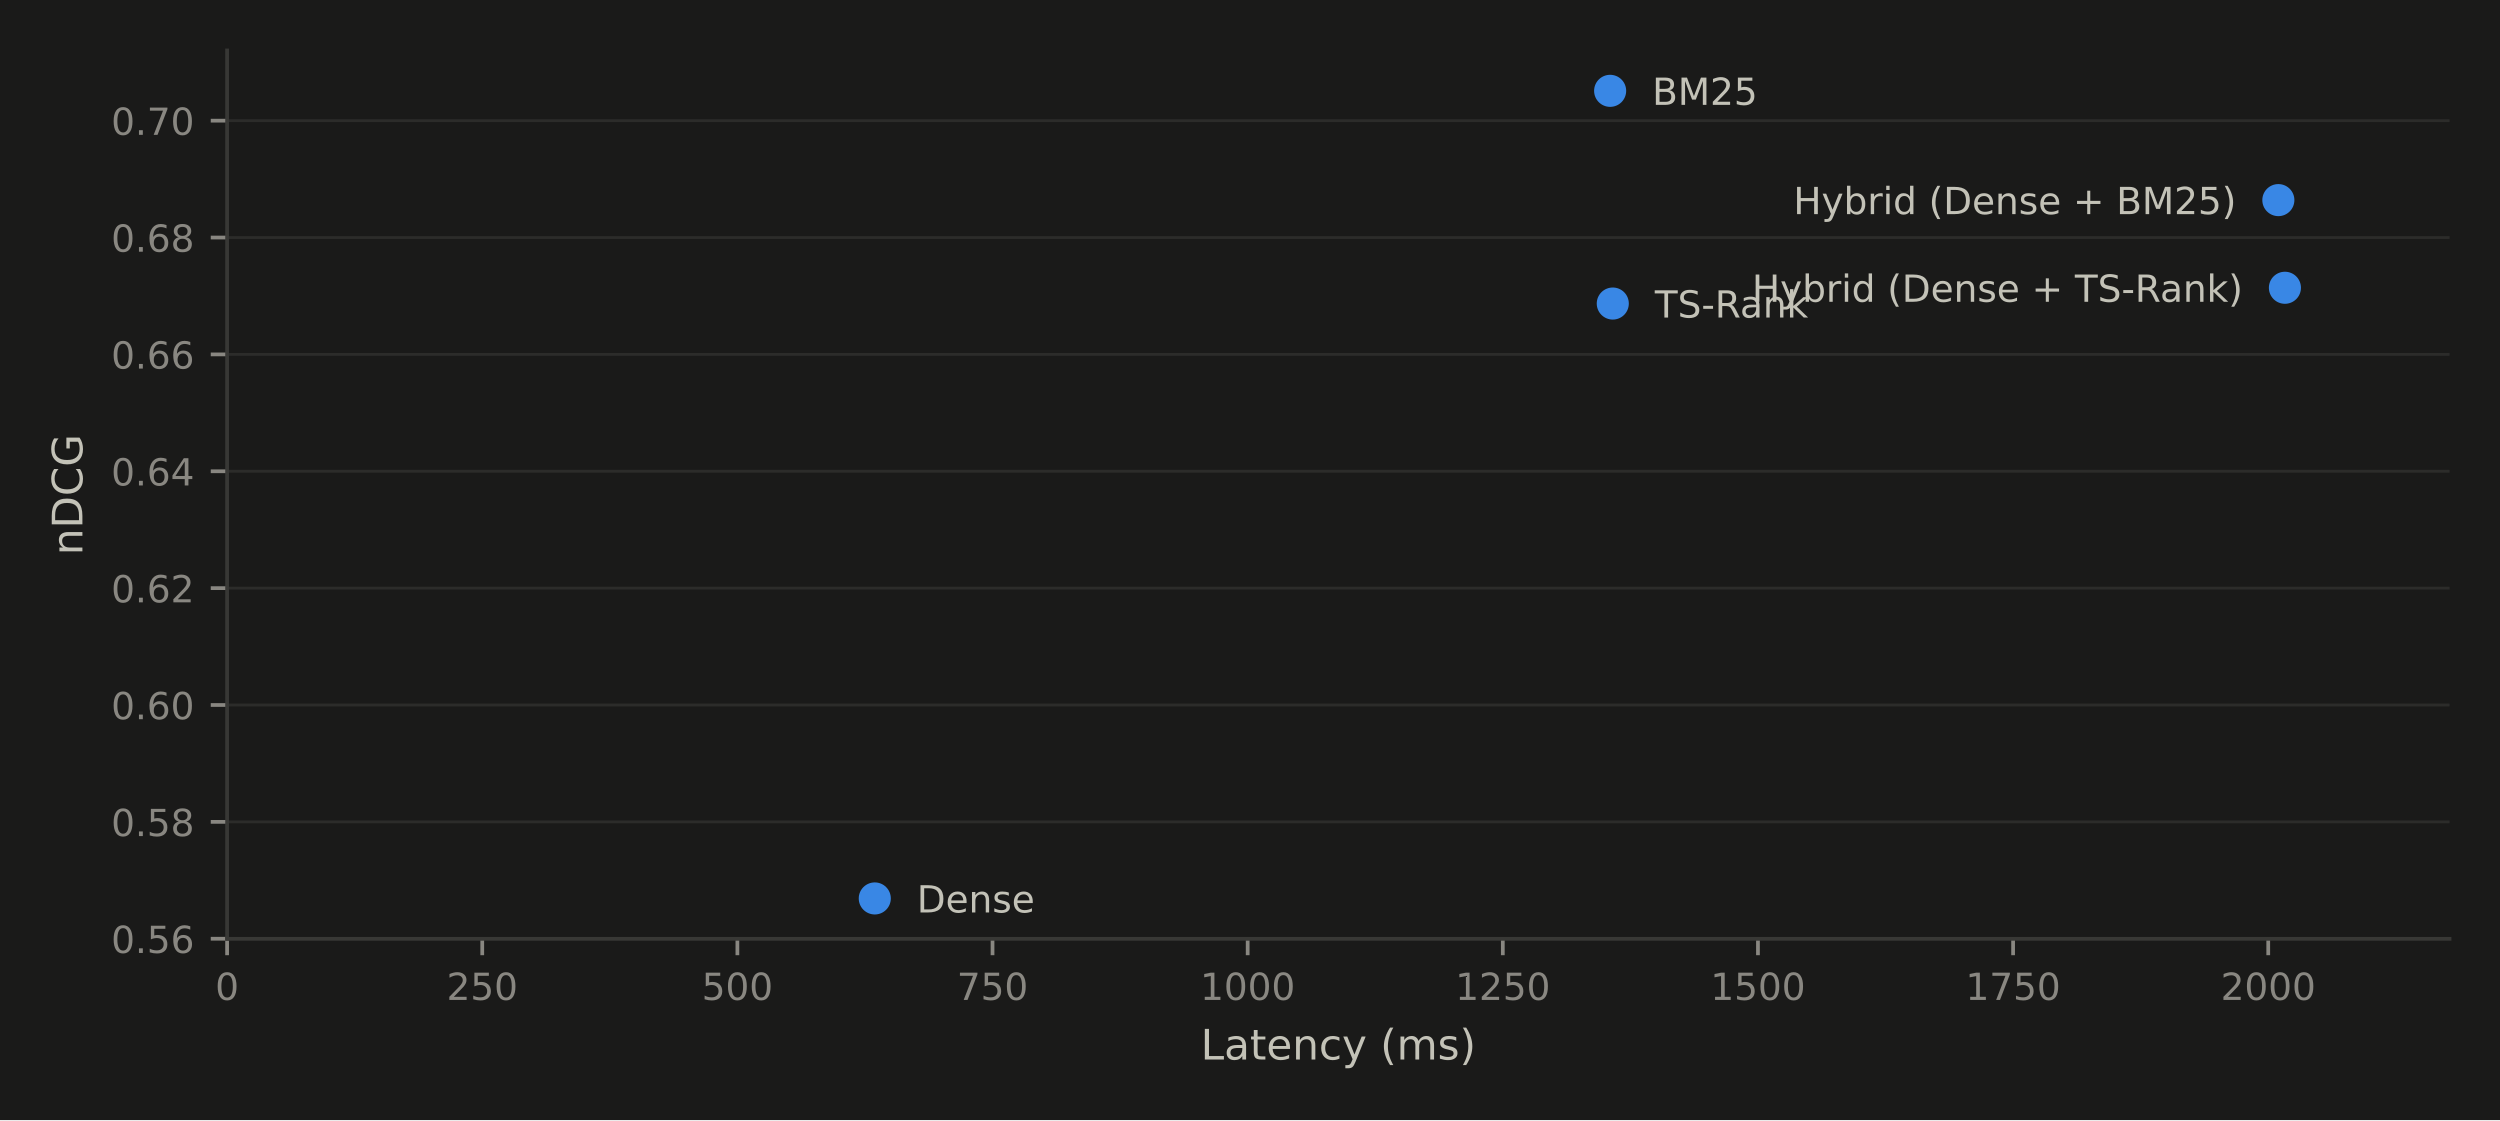
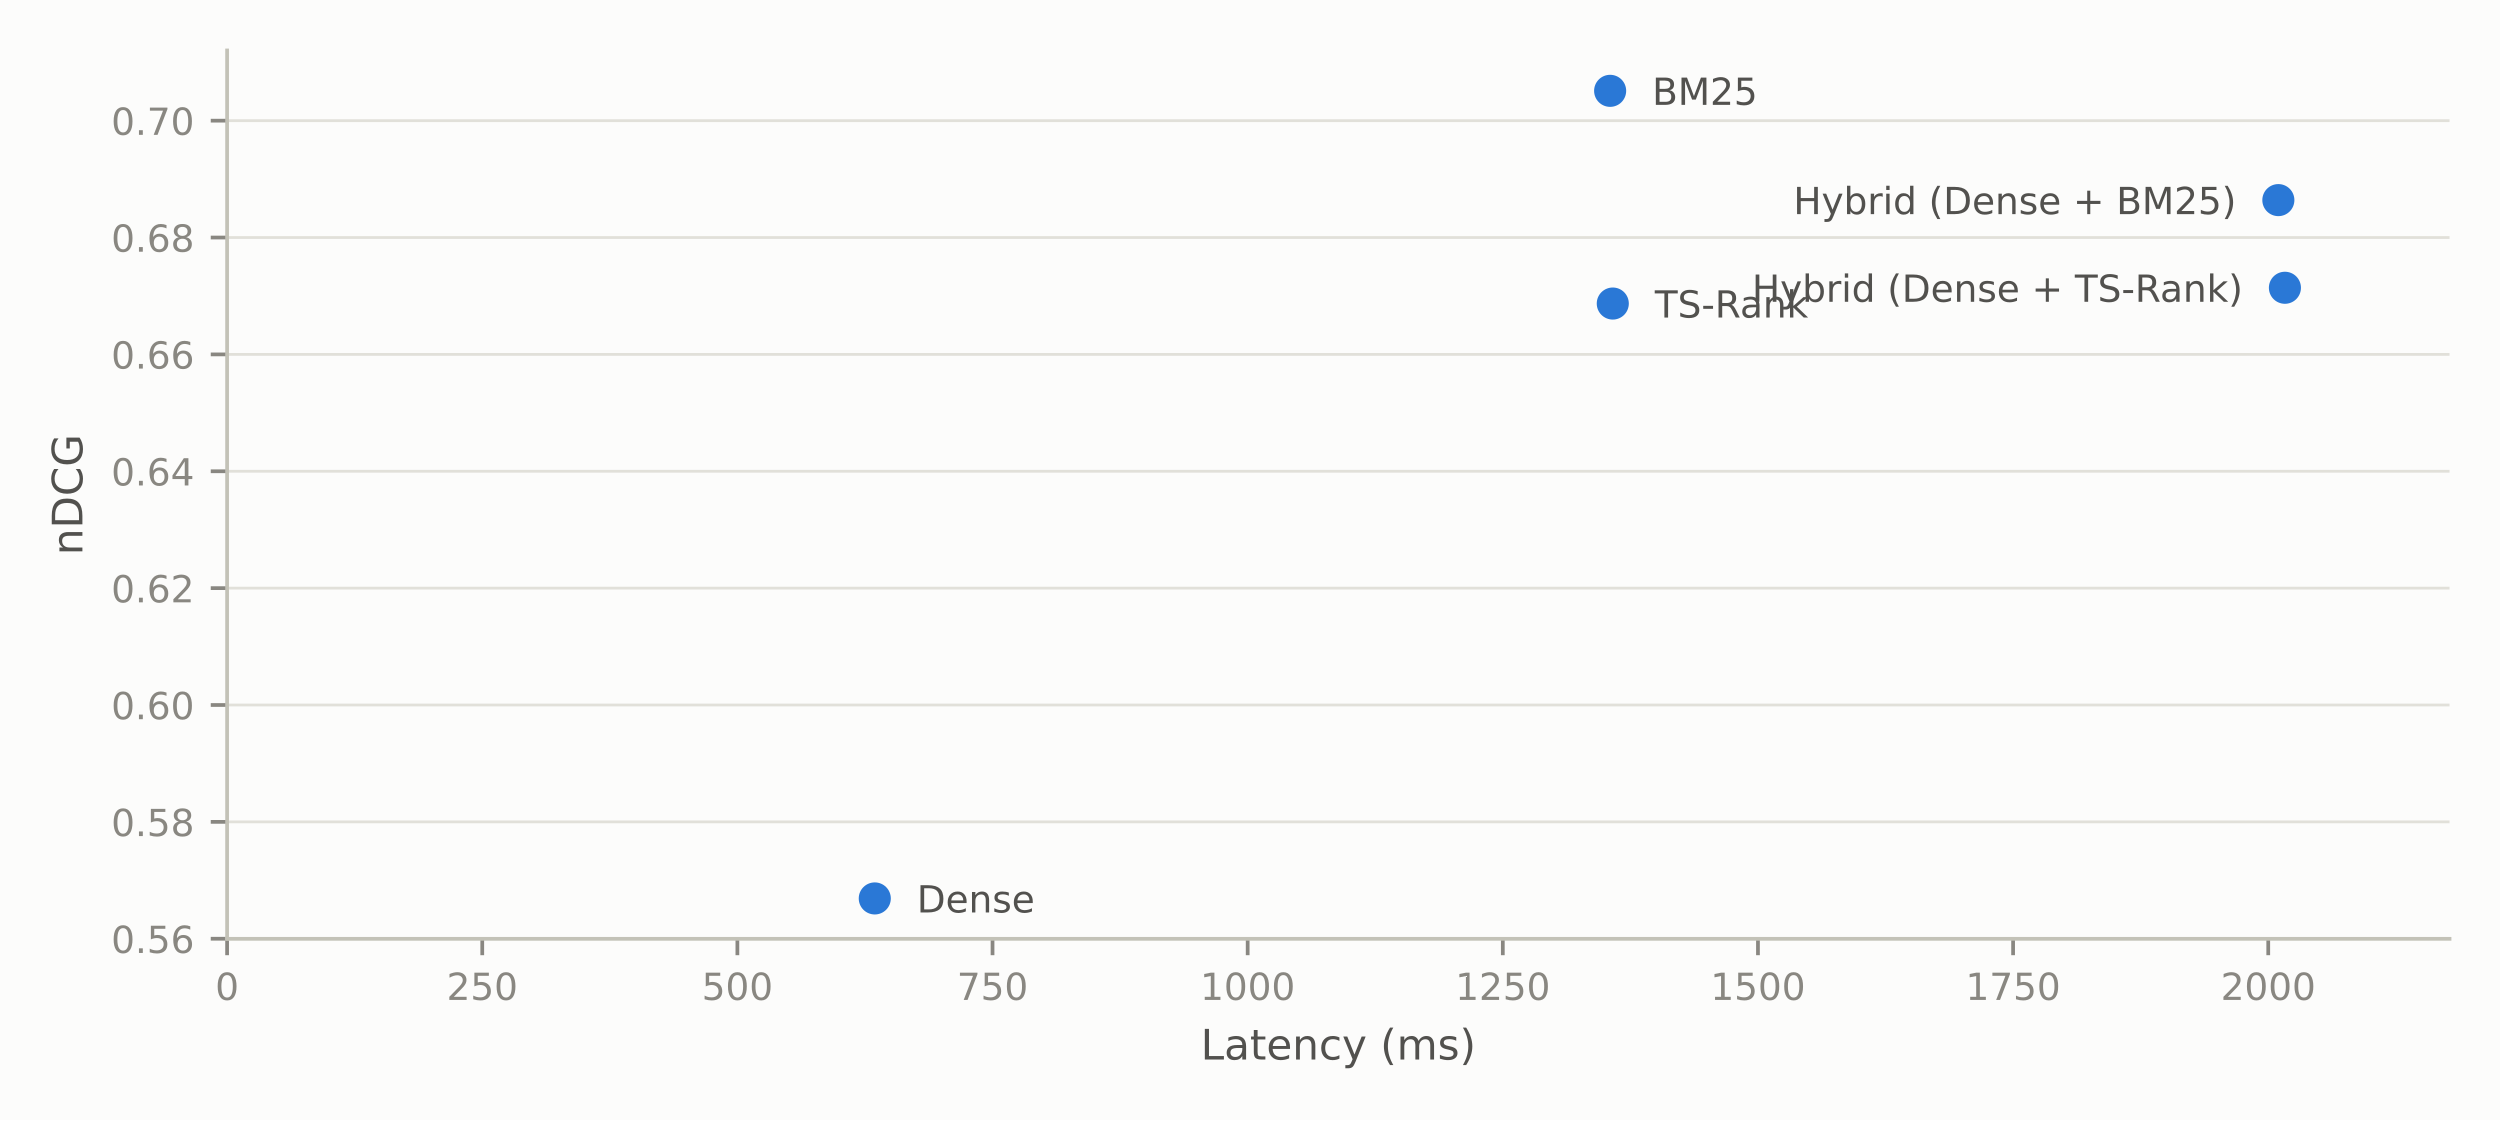
<svg xmlns="http://www.w3.org/2000/svg" xmlns:xlink="http://www.w3.org/1999/xlink" width="535.133pt" height="239.758pt" viewBox="0 0 535.133 239.758" version="1.1">
  <defs>
    <style type="text/css">*{stroke-linejoin: round; stroke-linecap: butt}</style>
  </defs>
  <g id="figure_1">
    <g id="patch_1">
-       <path d="M 0 239.758  L 535.133 239.758  L 535.133 -0  L 0 -0  z " style="fill: #1a1a19" />
+       <path d="M 0 239.758  L 535.133 239.758  L 535.133 -0  L 0 -0  z " style="fill: #fcfcfb" />
    </g>
    <g id="axes_1">
      <g id="patch_2">
-         <path d="M 48.612 200.958  L 524.332 200.958  L 524.332 10.8  L 48.612 10.8  z " style="fill: #1a1a19" />
+         <path d="M 48.612 200.958  L 524.332 200.958  L 524.332 10.8  L 48.612 10.8  z " style="fill: #fcfcfb" />
      </g>
      <g id="matplotlib.axis_1">
        <g id="xtick_1">
          <g id="line2d_1">
            <defs>
-               <path id="m3d03447b15" d="M 0 0  L 0 3.5  " style="stroke: #898781; stroke-width: 0.8" />
+               <path id="me0f2fb40fb" d="M 0 0  L 0 3.5  " style="stroke: #898781; stroke-width: 0.8" />
            </defs>
            <g>
-               <use xlink:href="#m3d03447b15" x="48.612" y="200.958" style="fill: #898781; stroke: #898781; stroke-width: 0.8" />
+               <use xlink:href="#me0f2fb40fb" x="48.612" y="200.958" style="fill: #898781; stroke: #898781; stroke-width: 0.8" />
            </g>
          </g>
          <g id="text_1">
            <g style="fill: #898781" transform="translate(46.0675 214.036) scale(0.08 -0.08)">
              <defs>
                <path id="DejaVuSans-13" d="M 2034 4250  Q 1547 4250 1301 3770  Q 1056 3291 1056 2328  Q 1056 1369 1301 889  Q 1547 409 2034 409  Q 2525 409 2770 889  Q 3016 1369 3016 2328  Q 3016 3291 2770 3770  Q 2525 4250 2034 4250  z M 2034 4750  Q 2819 4750 3233 4129  Q 3647 3509 3647 2328  Q 3647 1150 3233 529  Q 2819 -91 2034 -91  Q 1250 -91 836 529  Q 422 1150 422 2328  Q 422 3509 836 4129  Q 1250 4750 2034 4750  z " transform="scale(0.015625)" />
              </defs>
              <use xlink:href="#DejaVuSans-13" />
            </g>
          </g>
        </g>
        <g id="xtick_2">
          <g id="line2d_2">
            <g>
-               <use xlink:href="#m3d03447b15" x="103.226" y="200.958" style="fill: #898781; stroke: #898781; stroke-width: 0.8" />
+               <use xlink:href="#me0f2fb40fb" x="103.226" y="200.958" style="fill: #898781; stroke: #898781; stroke-width: 0.8" />
            </g>
          </g>
          <g id="text_2">
            <g style="fill: #898781" transform="translate(95.59149 214.036) scale(0.08 -0.08)">
              <defs>
                <path id="DejaVuSans-15" d="M 1228 531  L 3431 531  L 3431 0  L 469 0  L 469 531  Q 828 903 1448 1529  Q 2069 2156 2228 2338  Q 2531 2678 2651 2914  Q 2772 3150 2772 3378  Q 2772 3750 2511 3984  Q 2250 4219 1831 4219  Q 1534 4219 1204 4116  Q 875 4013 500 3803  L 500 4441  Q 881 4594 1212 4672  Q 1544 4750 1819 4750  Q 2544 4750 2975 4387  Q 3406 4025 3406 3419  Q 3406 3131 3298 2873  Q 3191 2616 2906 2266  Q 2828 2175 2409 1742  Q 1991 1309 1228 531  z " transform="scale(0.015625)" />
                <path id="DejaVuSans-18" d="M 691 4666  L 3169 4666  L 3169 4134  L 1269 4134  L 1269 2991  Q 1406 3038 1543 3061  Q 1681 3084 1819 3084  Q 2600 3084 3056 2656  Q 3513 2228 3513 1497  Q 3513 744 3044 326  Q 2575 -91 1722 -91  Q 1428 -91 1123 -41  Q 819 9 494 109  L 494 744  Q 775 591 1075 516  Q 1375 441 1709 441  Q 2250 441 2565 725  Q 2881 1009 2881 1497  Q 2881 1984 2565 2268  Q 2250 2553 1709 2553  Q 1456 2553 1204 2497  Q 953 2441 691 2322  L 691 4666  z " transform="scale(0.015625)" />
              </defs>
              <use xlink:href="#DejaVuSans-15" />
              <use xlink:href="#DejaVuSans-18" transform="translate(63.625 0)" />
              <use xlink:href="#DejaVuSans-13" transform="translate(127.25 0)" />
            </g>
          </g>
        </g>
        <g id="xtick_3">
          <g id="line2d_3">
            <g>
-               <use xlink:href="#m3d03447b15" x="157.84" y="200.958" style="fill: #898781; stroke: #898781; stroke-width: 0.8" />
+               <use xlink:href="#me0f2fb40fb" x="157.84" y="200.958" style="fill: #898781; stroke: #898781; stroke-width: 0.8" />
            </g>
          </g>
          <g id="text_3">
            <g style="fill: #898781" transform="translate(150.2055 214.036) scale(0.08 -0.08)">
              <use xlink:href="#DejaVuSans-18" />
              <use xlink:href="#DejaVuSans-13" transform="translate(63.625 0)" />
              <use xlink:href="#DejaVuSans-13" transform="translate(127.25 0)" />
            </g>
          </g>
        </g>
        <g id="xtick_4">
          <g id="line2d_4">
            <g>
-               <use xlink:href="#m3d03447b15" x="212.454" y="200.958" style="fill: #898781; stroke: #898781; stroke-width: 0.8" />
+               <use xlink:href="#me0f2fb40fb" x="212.454" y="200.958" style="fill: #898781; stroke: #898781; stroke-width: 0.8" />
            </g>
          </g>
          <g id="text_4">
            <g style="fill: #898781" transform="translate(204.8195 214.036) scale(0.08 -0.08)">
              <defs>
                <path id="DejaVuSans-1a" d="M 525 4666  L 3525 4666  L 3525 4397  L 1831 0  L 1172 0  L 2766 4134  L 525 4134  L 525 4666  z " transform="scale(0.015625)" />
              </defs>
              <use xlink:href="#DejaVuSans-1a" />
              <use xlink:href="#DejaVuSans-18" transform="translate(63.625 0)" />
              <use xlink:href="#DejaVuSans-13" transform="translate(127.25 0)" />
            </g>
          </g>
        </g>
        <g id="xtick_5">
          <g id="line2d_5">
            <g>
-               <use xlink:href="#m3d03447b15" x="267.068" y="200.958" style="fill: #898781; stroke: #898781; stroke-width: 0.8" />
+               <use xlink:href="#me0f2fb40fb" x="267.068" y="200.958" style="fill: #898781; stroke: #898781; stroke-width: 0.8" />
            </g>
          </g>
          <g id="text_5">
            <g style="fill: #898781" transform="translate(256.8885 214.036) scale(0.08 -0.08)">
              <defs>
                <path id="DejaVuSans-14" d="M 794 531  L 1825 531  L 1825 4091  L 703 3866  L 703 4441  L 1819 4666  L 2450 4666  L 2450 531  L 3481 531  L 3481 0  L 794 0  L 794 531  z " transform="scale(0.015625)" />
              </defs>
              <use xlink:href="#DejaVuSans-14" />
              <use xlink:href="#DejaVuSans-13" transform="translate(63.625 0)" />
              <use xlink:href="#DejaVuSans-13" transform="translate(127.25 0)" />
              <use xlink:href="#DejaVuSans-13" transform="translate(190.875 0)" />
            </g>
          </g>
        </g>
        <g id="xtick_6">
          <g id="line2d_6">
            <g>
-               <use xlink:href="#m3d03447b15" x="321.682" y="200.958" style="fill: #898781; stroke: #898781; stroke-width: 0.8" />
+               <use xlink:href="#me0f2fb40fb" x="321.682" y="200.958" style="fill: #898781; stroke: #898781; stroke-width: 0.8" />
            </g>
          </g>
          <g id="text_6">
            <g style="fill: #898781" transform="translate(311.5024 214.036) scale(0.08 -0.08)">
              <use xlink:href="#DejaVuSans-14" />
              <use xlink:href="#DejaVuSans-15" transform="translate(63.625 0)" />
              <use xlink:href="#DejaVuSans-18" transform="translate(127.25 0)" />
              <use xlink:href="#DejaVuSans-13" transform="translate(190.875 0)" />
            </g>
          </g>
        </g>
        <g id="xtick_7">
          <g id="line2d_7">
            <g>
-               <use xlink:href="#m3d03447b15" x="376.296" y="200.958" style="fill: #898781; stroke: #898781; stroke-width: 0.8" />
+               <use xlink:href="#me0f2fb40fb" x="376.296" y="200.958" style="fill: #898781; stroke: #898781; stroke-width: 0.8" />
            </g>
          </g>
          <g id="text_7">
            <g style="fill: #898781" transform="translate(366.1164 214.036) scale(0.08 -0.08)">
              <use xlink:href="#DejaVuSans-14" />
              <use xlink:href="#DejaVuSans-18" transform="translate(63.625 0)" />
              <use xlink:href="#DejaVuSans-13" transform="translate(127.25 0)" />
              <use xlink:href="#DejaVuSans-13" transform="translate(190.875 0)" />
            </g>
          </g>
        </g>
        <g id="xtick_8">
          <g id="line2d_8">
            <g>
-               <use xlink:href="#m3d03447b15" x="430.91" y="200.958" style="fill: #898781; stroke: #898781; stroke-width: 0.8" />
+               <use xlink:href="#me0f2fb40fb" x="430.91" y="200.958" style="fill: #898781; stroke: #898781; stroke-width: 0.8" />
            </g>
          </g>
          <g id="text_8">
            <g style="fill: #898781" transform="translate(420.7304 214.036) scale(0.08 -0.08)">
              <use xlink:href="#DejaVuSans-14" />
              <use xlink:href="#DejaVuSans-1a" transform="translate(63.625 0)" />
              <use xlink:href="#DejaVuSans-18" transform="translate(127.25 0)" />
              <use xlink:href="#DejaVuSans-13" transform="translate(190.875 0)" />
            </g>
          </g>
        </g>
        <g id="xtick_9">
          <g id="line2d_9">
            <g>
-               <use xlink:href="#m3d03447b15" x="485.524" y="200.958" style="fill: #898781; stroke: #898781; stroke-width: 0.8" />
+               <use xlink:href="#me0f2fb40fb" x="485.524" y="200.958" style="fill: #898781; stroke: #898781; stroke-width: 0.8" />
            </g>
          </g>
          <g id="text_9">
            <g style="fill: #898781" transform="translate(475.3444 214.036) scale(0.08 -0.08)">
              <use xlink:href="#DejaVuSans-15" />
              <use xlink:href="#DejaVuSans-13" transform="translate(63.625 0)" />
              <use xlink:href="#DejaVuSans-13" transform="translate(127.25 0)" />
              <use xlink:href="#DejaVuSans-13" transform="translate(190.875 0)" />
            </g>
          </g>
        </g>
        <g id="text_10">
-           <g style="fill: #c3c2b7" transform="translate(257.0158 226.7958) scale(0.09 -0.09)">
+           <g style="fill: #52514e" transform="translate(257.0158 226.7958) scale(0.09 -0.09)">
            <defs>
              <path id="DejaVuSans-2f" d="M 628 4666  L 1259 4666  L 1259 531  L 3531 531  L 3531 0  L 628 0  L 628 4666  z " transform="scale(0.015625)" />
              <path id="DejaVuSans-44" d="M 2194 1759  Q 1497 1759 1228 1600  Q 959 1441 959 1056  Q 959 750 1161 570  Q 1363 391 1709 391  Q 2188 391 2477 730  Q 2766 1069 2766 1631  L 2766 1759  L 2194 1759  z M 3341 1997  L 3341 0  L 2766 0  L 2766 531  Q 2569 213 2275 61  Q 1981 -91 1556 -91  Q 1019 -91 701 211  Q 384 513 384 1019  Q 384 1609 779 1909  Q 1175 2209 1959 2209  L 2766 2209  L 2766 2266  Q 2766 2663 2505 2880  Q 2244 3097 1772 3097  Q 1472 3097 1187 3025  Q 903 2953 641 2809  L 641 3341  Q 956 3463 1253 3523  Q 1550 3584 1831 3584  Q 2591 3584 2966 3190  Q 3341 2797 3341 1997  z " transform="scale(0.015625)" />
              <path id="DejaVuSans-57" d="M 1172 4494  L 1172 3500  L 2356 3500  L 2356 3053  L 1172 3053  L 1172 1153  Q 1172 725 1289 603  Q 1406 481 1766 481  L 2356 481  L 2356 0  L 1766 0  Q 1100 0 847 248  Q 594 497 594 1153  L 594 3053  L 172 3053  L 172 3500  L 594 3500  L 594 4494  L 1172 4494  z " transform="scale(0.015625)" />
              <path id="DejaVuSans-48" d="M 3597 1894  L 3597 1613  L 953 1613  Q 991 1019 1311 708  Q 1631 397 2203 397  Q 2534 397 2845 478  Q 3156 559 3463 722  L 3463 178  Q 3153 47 2828 -22  Q 2503 -91 2169 -91  Q 1331 -91 842 396  Q 353 884 353 1716  Q 353 2575 817 3079  Q 1281 3584 2069 3584  Q 2775 3584 3186 3129  Q 3597 2675 3597 1894  z M 3022 2063  Q 3016 2534 2758 2815  Q 2500 3097 2075 3097  Q 1594 3097 1305 2825  Q 1016 2553 972 2059  L 3022 2063  z " transform="scale(0.015625)" />
              <path id="DejaVuSans-51" d="M 3513 2113  L 3513 0  L 2938 0  L 2938 2094  Q 2938 2591 2744 2837  Q 2550 3084 2163 3084  Q 1697 3084 1428 2787  Q 1159 2491 1159 1978  L 1159 0  L 581 0  L 581 3500  L 1159 3500  L 1159 2956  Q 1366 3272 1645 3428  Q 1925 3584 2291 3584  Q 2894 3584 3203 3211  Q 3513 2838 3513 2113  z " transform="scale(0.015625)" />
              <path id="DejaVuSans-46" d="M 3122 3366  L 3122 2828  Q 2878 2963 2633 3030  Q 2388 3097 2138 3097  Q 1578 3097 1268 2742  Q 959 2388 959 1747  Q 959 1106 1268 751  Q 1578 397 2138 397  Q 2388 397 2633 464  Q 2878 531 3122 666  L 3122 134  Q 2881 22 2623 -34  Q 2366 -91 2075 -91  Q 1284 -91 818 406  Q 353 903 353 1747  Q 353 2603 823 3093  Q 1294 3584 2113 3584  Q 2378 3584 2631 3529  Q 2884 3475 3122 3366  z " transform="scale(0.015625)" />
              <path id="DejaVuSans-5c" d="M 2059 -325  Q 1816 -950 1584 -1140  Q 1353 -1331 966 -1331  L 506 -1331  L 506 -850  L 844 -850  Q 1081 -850 1212 -737  Q 1344 -625 1503 -206  L 1606 56  L 191 3500  L 800 3500  L 1894 763  L 2988 3500  L 3597 3500  L 2059 -325  z " transform="scale(0.015625)" />
              <path id="DejaVuSans-3" transform="scale(0.015625)" />
              <path id="DejaVuSans-b" d="M 1984 4856  Q 1566 4138 1362 3434  Q 1159 2731 1159 2009  Q 1159 1288 1364 580  Q 1569 -128 1984 -844  L 1484 -844  Q 1016 -109 783 600  Q 550 1309 550 2009  Q 550 2706 781 3412  Q 1013 4119 1484 4856  L 1984 4856  z " transform="scale(0.015625)" />
              <path id="DejaVuSans-50" d="M 3328 2828  Q 3544 3216 3844 3400  Q 4144 3584 4550 3584  Q 5097 3584 5394 3201  Q 5691 2819 5691 2113  L 5691 0  L 5113 0  L 5113 2094  Q 5113 2597 4934 2840  Q 4756 3084 4391 3084  Q 3944 3084 3684 2787  Q 3425 2491 3425 1978  L 3425 0  L 2847 0  L 2847 2094  Q 2847 2600 2669 2842  Q 2491 3084 2119 3084  Q 1678 3084 1418 2786  Q 1159 2488 1159 1978  L 1159 0  L 581 0  L 581 3500  L 1159 3500  L 1159 2956  Q 1356 3278 1631 3431  Q 1906 3584 2284 3584  Q 2666 3584 2933 3390  Q 3200 3197 3328 2828  z " transform="scale(0.015625)" />
              <path id="DejaVuSans-56" d="M 2834 3397  L 2834 2853  Q 2591 2978 2328 3040  Q 2066 3103 1784 3103  Q 1356 3103 1142 2972  Q 928 2841 928 2578  Q 928 2378 1081 2264  Q 1234 2150 1697 2047  L 1894 2003  Q 2506 1872 2764 1633  Q 3022 1394 3022 966  Q 3022 478 2636 193  Q 2250 -91 1575 -91  Q 1294 -91 989 -36  Q 684 19 347 128  L 347 722  Q 666 556 975 473  Q 1284 391 1588 391  Q 1994 391 2212 530  Q 2431 669 2431 922  Q 2431 1156 2273 1281  Q 2116 1406 1581 1522  L 1381 1569  Q 847 1681 609 1914  Q 372 2147 372 2553  Q 372 3047 722 3315  Q 1072 3584 1716 3584  Q 2034 3584 2315 3537  Q 2597 3491 2834 3397  z " transform="scale(0.015625)" />
              <path id="DejaVuSans-c" d="M 513 4856  L 1013 4856  Q 1481 4119 1714 3412  Q 1947 2706 1947 2009  Q 1947 1309 1714 600  Q 1481 -109 1013 -844  L 513 -844  Q 928 -128 1133 580  Q 1338 1288 1338 2009  Q 1338 2731 1133 3434  Q 928 4138 513 4856  z " transform="scale(0.015625)" />
            </defs>
            <use xlink:href="#DejaVuSans-2f" />
            <use xlink:href="#DejaVuSans-44" transform="translate(55.71875 0)" />
            <use xlink:href="#DejaVuSans-57" transform="translate(117 0)" />
            <use xlink:href="#DejaVuSans-48" transform="translate(156.2031 0)" />
            <use xlink:href="#DejaVuSans-51" transform="translate(217.7344 0)" />
            <use xlink:href="#DejaVuSans-46" transform="translate(281.1094 0)" />
            <use xlink:href="#DejaVuSans-5c" transform="translate(336.0938 0)" />
            <use xlink:href="#DejaVuSans-3" transform="translate(395.2812 0)" />
            <use xlink:href="#DejaVuSans-b" transform="translate(427.0625 0)" />
            <use xlink:href="#DejaVuSans-50" transform="translate(466.0781 0)" />
            <use xlink:href="#DejaVuSans-56" transform="translate(563.4844 0)" />
            <use xlink:href="#DejaVuSans-c" transform="translate(615.5781 0)" />
          </g>
        </g>
      </g>
      <g id="matplotlib.axis_2">
        <g id="ytick_1">
          <g id="line2d_10">
-             <path d="M 48.612 200.945  L 524.332 200.945  " clip-path="url(#pa6bb89dbde)" style="fill: none; stroke: #2c2c2a; stroke-width: 0.6; stroke-linecap: round" />
+             <path d="M 48.612 200.945  L 524.332 200.945  " clip-path="url(#p557cc435e0)" style="fill: none; stroke: #e1e0d9; stroke-width: 0.6; stroke-linecap: round" />
          </g>
          <g id="line2d_11">
            <defs>
-               <path id="m47f33c494b" d="M 0 0  L -3.5 0  " style="stroke: #898781; stroke-width: 0.8" />
+               <path id="m92c24bb22f" d="M 0 0  L -3.5 0  " style="stroke: #898781; stroke-width: 0.8" />
            </defs>
            <g>
-               <use xlink:href="#m47f33c494b" x="48.612" y="200.945" style="fill: #898781; stroke: #898781; stroke-width: 0.8" />
+               <use xlink:href="#m92c24bb22f" x="48.612" y="200.945" style="fill: #898781; stroke: #898781; stroke-width: 0.8" />
            </g>
          </g>
          <g id="text_11">
            <g style="fill: #898781" transform="translate(23.8 203.9844) scale(0.08 -0.08)">
              <defs>
                <path id="DejaVuSans-11" d="M 684 794  L 1344 794  L 1344 0  L 684 0  L 684 794  z " transform="scale(0.015625)" />
                <path id="DejaVuSans-19" d="M 2113 2584  Q 1688 2584 1439 2293  Q 1191 2003 1191 1497  Q 1191 994 1439 701  Q 1688 409 2113 409  Q 2538 409 2786 701  Q 3034 994 3034 1497  Q 3034 2003 2786 2293  Q 2538 2584 2113 2584  z M 3366 4563  L 3366 3988  Q 3128 4100 2886 4159  Q 2644 4219 2406 4219  Q 1781 4219 1451 3797  Q 1122 3375 1075 2522  Q 1259 2794 1537 2939  Q 1816 3084 2150 3084  Q 2853 3084 3261 2657  Q 3669 2231 3669 1497  Q 3669 778 3244 343  Q 2819 -91 2113 -91  Q 1303 -91 875 529  Q 447 1150 447 2328  Q 447 3434 972 4092  Q 1497 4750 2381 4750  Q 2619 4750 2861 4703  Q 3103 4656 3366 4563  z " transform="scale(0.015625)" />
              </defs>
              <use xlink:href="#DejaVuSans-13" />
              <use xlink:href="#DejaVuSans-11" transform="translate(63.625 0)" />
              <use xlink:href="#DejaVuSans-18" transform="translate(95.40625 0)" />
              <use xlink:href="#DejaVuSans-19" transform="translate(159.0312 0)" />
            </g>
          </g>
        </g>
        <g id="ytick_2">
          <g id="line2d_12">
-             <path d="M 48.612 175.928  L 524.332 175.928  " clip-path="url(#pa6bb89dbde)" style="fill: none; stroke: #2c2c2a; stroke-width: 0.6; stroke-linecap: round" />
+             <path d="M 48.612 175.928  L 524.332 175.928  " clip-path="url(#p557cc435e0)" style="fill: none; stroke: #e1e0d9; stroke-width: 0.6; stroke-linecap: round" />
          </g>
          <g id="line2d_13">
            <g>
-               <use xlink:href="#m47f33c494b" x="48.612" y="175.928" style="fill: #898781; stroke: #898781; stroke-width: 0.8" />
+               <use xlink:href="#m92c24bb22f" x="48.612" y="175.928" style="fill: #898781; stroke: #898781; stroke-width: 0.8" />
            </g>
          </g>
          <g id="text_12">
            <g style="fill: #898781" transform="translate(23.8 178.967) scale(0.08 -0.08)">
              <defs>
                <path id="DejaVuSans-1b" d="M 2034 2216  Q 1584 2216 1326 1975  Q 1069 1734 1069 1313  Q 1069 891 1326 650  Q 1584 409 2034 409  Q 2484 409 2743 651  Q 3003 894 3003 1313  Q 3003 1734 2745 1975  Q 2488 2216 2034 2216  z M 1403 2484  Q 997 2584 770 2862  Q 544 3141 544 3541  Q 544 4100 942 4425  Q 1341 4750 2034 4750  Q 2731 4750 3128 4425  Q 3525 4100 3525 3541  Q 3525 3141 3298 2862  Q 3072 2584 2669 2484  Q 3125 2378 3379 2068  Q 3634 1759 3634 1313  Q 3634 634 3220 271  Q 2806 -91 2034 -91  Q 1263 -91 848 271  Q 434 634 434 1313  Q 434 1759 690 2068  Q 947 2378 1403 2484  z M 1172 3481  Q 1172 3119 1398 2916  Q 1625 2713 2034 2713  Q 2441 2713 2670 2916  Q 2900 3119 2900 3481  Q 2900 3844 2670 4047  Q 2441 4250 2034 4250  Q 1625 4250 1398 4047  Q 1172 3844 1172 3481  z " transform="scale(0.015625)" />
              </defs>
              <use xlink:href="#DejaVuSans-13" />
              <use xlink:href="#DejaVuSans-11" transform="translate(63.625 0)" />
              <use xlink:href="#DejaVuSans-18" transform="translate(95.40625 0)" />
              <use xlink:href="#DejaVuSans-1b" transform="translate(159.0312 0)" />
            </g>
          </g>
        </g>
        <g id="ytick_3">
          <g id="line2d_14">
-             <path d="M 48.612 150.91  L 524.332 150.91  " clip-path="url(#pa6bb89dbde)" style="fill: none; stroke: #2c2c2a; stroke-width: 0.6; stroke-linecap: round" />
+             <path d="M 48.612 150.91  L 524.332 150.91  " clip-path="url(#p557cc435e0)" style="fill: none; stroke: #e1e0d9; stroke-width: 0.6; stroke-linecap: round" />
          </g>
          <g id="line2d_15">
            <g>
-               <use xlink:href="#m47f33c494b" x="48.612" y="150.91" style="fill: #898781; stroke: #898781; stroke-width: 0.8" />
+               <use xlink:href="#m92c24bb22f" x="48.612" y="150.91" style="fill: #898781; stroke: #898781; stroke-width: 0.8" />
            </g>
          </g>
          <g id="text_13">
            <g style="fill: #898781" transform="translate(23.8 153.9495) scale(0.08 -0.08)">
              <use xlink:href="#DejaVuSans-13" />
              <use xlink:href="#DejaVuSans-11" transform="translate(63.625 0)" />
              <use xlink:href="#DejaVuSans-19" transform="translate(95.40625 0)" />
              <use xlink:href="#DejaVuSans-13" transform="translate(159.0312 0)" />
            </g>
          </g>
        </g>
        <g id="ytick_4">
          <g id="line2d_16">
-             <path d="M 48.612 125.893  L 524.332 125.893  " clip-path="url(#pa6bb89dbde)" style="fill: none; stroke: #2c2c2a; stroke-width: 0.6; stroke-linecap: round" />
+             <path d="M 48.612 125.893  L 524.332 125.893  " clip-path="url(#p557cc435e0)" style="fill: none; stroke: #e1e0d9; stroke-width: 0.6; stroke-linecap: round" />
          </g>
          <g id="line2d_17">
            <g>
-               <use xlink:href="#m47f33c494b" x="48.612" y="125.893" style="fill: #898781; stroke: #898781; stroke-width: 0.8" />
+               <use xlink:href="#m92c24bb22f" x="48.612" y="125.893" style="fill: #898781; stroke: #898781; stroke-width: 0.8" />
            </g>
          </g>
          <g id="text_14">
            <g style="fill: #898781" transform="translate(23.8 128.932) scale(0.08 -0.08)">
              <use xlink:href="#DejaVuSans-13" />
              <use xlink:href="#DejaVuSans-11" transform="translate(63.625 0)" />
              <use xlink:href="#DejaVuSans-19" transform="translate(95.40625 0)" />
              <use xlink:href="#DejaVuSans-15" transform="translate(159.0312 0)" />
            </g>
          </g>
        </g>
        <g id="ytick_5">
          <g id="line2d_18">
-             <path d="M 48.612 100.875  L 524.332 100.875  " clip-path="url(#pa6bb89dbde)" style="fill: none; stroke: #2c2c2a; stroke-width: 0.6; stroke-linecap: round" />
+             <path d="M 48.612 100.875  L 524.332 100.875  " clip-path="url(#p557cc435e0)" style="fill: none; stroke: #e1e0d9; stroke-width: 0.6; stroke-linecap: round" />
          </g>
          <g id="line2d_19">
            <g>
-               <use xlink:href="#m47f33c494b" x="48.612" y="100.875" style="fill: #898781; stroke: #898781; stroke-width: 0.8" />
+               <use xlink:href="#m92c24bb22f" x="48.612" y="100.875" style="fill: #898781; stroke: #898781; stroke-width: 0.8" />
            </g>
          </g>
          <g id="text_15">
            <g style="fill: #898781" transform="translate(23.8 103.9145) scale(0.08 -0.08)">
              <defs>
                <path id="DejaVuSans-17" d="M 2419 4116  L 825 1625  L 2419 1625  L 2419 4116  z M 2253 4666  L 3047 4666  L 3047 1625  L 3713 1625  L 3713 1100  L 3047 1100  L 3047 0  L 2419 0  L 2419 1100  L 313 1100  L 313 1709  L 2253 4666  z " transform="scale(0.015625)" />
              </defs>
              <use xlink:href="#DejaVuSans-13" />
              <use xlink:href="#DejaVuSans-11" transform="translate(63.625 0)" />
              <use xlink:href="#DejaVuSans-19" transform="translate(95.40625 0)" />
              <use xlink:href="#DejaVuSans-17" transform="translate(159.0312 0)" />
            </g>
          </g>
        </g>
        <g id="ytick_6">
          <g id="line2d_20">
-             <path d="M 48.612 75.858  L 524.332 75.858  " clip-path="url(#pa6bb89dbde)" style="fill: none; stroke: #2c2c2a; stroke-width: 0.6; stroke-linecap: round" />
+             <path d="M 48.612 75.858  L 524.332 75.858  " clip-path="url(#p557cc435e0)" style="fill: none; stroke: #e1e0d9; stroke-width: 0.6; stroke-linecap: round" />
          </g>
          <g id="line2d_21">
            <g>
-               <use xlink:href="#m47f33c494b" x="48.612" y="75.858" style="fill: #898781; stroke: #898781; stroke-width: 0.8" />
+               <use xlink:href="#m92c24bb22f" x="48.612" y="75.858" style="fill: #898781; stroke: #898781; stroke-width: 0.8" />
            </g>
          </g>
          <g id="text_16">
            <g style="fill: #898781" transform="translate(23.8 78.89703) scale(0.08 -0.08)">
              <use xlink:href="#DejaVuSans-13" />
              <use xlink:href="#DejaVuSans-11" transform="translate(63.625 0)" />
              <use xlink:href="#DejaVuSans-19" transform="translate(95.40625 0)" />
              <use xlink:href="#DejaVuSans-19" transform="translate(159.0312 0)" />
            </g>
          </g>
        </g>
        <g id="ytick_7">
          <g id="line2d_22">
-             <path d="M 48.612 50.84  L 524.332 50.84  " clip-path="url(#pa6bb89dbde)" style="fill: none; stroke: #2c2c2a; stroke-width: 0.6; stroke-linecap: round" />
+             <path d="M 48.612 50.84  L 524.332 50.84  " clip-path="url(#p557cc435e0)" style="fill: none; stroke: #e1e0d9; stroke-width: 0.6; stroke-linecap: round" />
          </g>
          <g id="line2d_23">
            <g>
-               <use xlink:href="#m47f33c494b" x="48.612" y="50.84" style="fill: #898781; stroke: #898781; stroke-width: 0.8" />
+               <use xlink:href="#m92c24bb22f" x="48.612" y="50.84" style="fill: #898781; stroke: #898781; stroke-width: 0.8" />
            </g>
          </g>
          <g id="text_17">
            <g style="fill: #898781" transform="translate(23.8 53.87955) scale(0.08 -0.08)">
              <use xlink:href="#DejaVuSans-13" />
              <use xlink:href="#DejaVuSans-11" transform="translate(63.625 0)" />
              <use xlink:href="#DejaVuSans-19" transform="translate(95.40625 0)" />
              <use xlink:href="#DejaVuSans-1b" transform="translate(159.0312 0)" />
            </g>
          </g>
        </g>
        <g id="ytick_8">
          <g id="line2d_24">
-             <path d="M 48.612 25.823  L 524.332 25.823  " clip-path="url(#pa6bb89dbde)" style="fill: none; stroke: #2c2c2a; stroke-width: 0.6; stroke-linecap: round" />
+             <path d="M 48.612 25.823  L 524.332 25.823  " clip-path="url(#p557cc435e0)" style="fill: none; stroke: #e1e0d9; stroke-width: 0.6; stroke-linecap: round" />
          </g>
          <g id="line2d_25">
            <g>
-               <use xlink:href="#m47f33c494b" x="48.612" y="25.823" style="fill: #898781; stroke: #898781; stroke-width: 0.8" />
+               <use xlink:href="#m92c24bb22f" x="48.612" y="25.823" style="fill: #898781; stroke: #898781; stroke-width: 0.8" />
            </g>
          </g>
          <g id="text_18">
            <g style="fill: #898781" transform="translate(23.8 28.86206) scale(0.08 -0.08)">
              <use xlink:href="#DejaVuSans-13" />
              <use xlink:href="#DejaVuSans-11" transform="translate(63.625 0)" />
              <use xlink:href="#DejaVuSans-1a" transform="translate(95.40625 0)" />
              <use xlink:href="#DejaVuSans-13" transform="translate(159.0312 0)" />
            </g>
          </g>
        </g>
        <g id="text_19">
-           <g style="fill: #c3c2b7" transform="translate(17.63789 118.8249) rotate(-90) scale(0.09 -0.09)">
+           <g style="fill: #52514e" transform="translate(17.63789 118.8249) rotate(-90) scale(0.09 -0.09)">
            <defs>
              <path id="DejaVuSans-27" d="M 1259 4147  L 1259 519  L 2022 519  Q 2988 519 3436 956  Q 3884 1394 3884 2338  Q 3884 3275 3436 3711  Q 2988 4147 2022 4147  L 1259 4147  z M 628 4666  L 1925 4666  Q 3281 4666 3915 4102  Q 4550 3538 4550 2338  Q 4550 1131 3912 565  Q 3275 0 1925 0  L 628 0  L 628 4666  z " transform="scale(0.015625)" />
              <path id="DejaVuSans-26" d="M 4122 4306  L 4122 3641  Q 3803 3938 3442 4084  Q 3081 4231 2675 4231  Q 1875 4231 1450 3742  Q 1025 3253 1025 2328  Q 1025 1406 1450 917  Q 1875 428 2675 428  Q 3081 428 3442 575  Q 3803 722 4122 1019  L 4122 359  Q 3791 134 3420 21  Q 3050 -91 2638 -91  Q 1578 -91 968 557  Q 359 1206 359 2328  Q 359 3453 968 4101  Q 1578 4750 2638 4750  Q 3056 4750 3426 4639  Q 3797 4528 4122 4306  z " transform="scale(0.015625)" />
              <path id="DejaVuSans-2a" d="M 3809 666  L 3809 1919  L 2778 1919  L 2778 2438  L 4434 2438  L 4434 434  Q 4069 175 3628 42  Q 3188 -91 2688 -91  Q 1594 -91 976 548  Q 359 1188 359 2328  Q 359 3472 976 4111  Q 1594 4750 2688 4750  Q 3144 4750 3555 4637  Q 3966 4525 4313 4306  L 4313 3634  Q 3963 3931 3569 4081  Q 3175 4231 2741 4231  Q 1884 4231 1454 3753  Q 1025 3275 1025 2328  Q 1025 1384 1454 906  Q 1884 428 2741 428  Q 3075 428 3337 486  Q 3600 544 3809 666  z " transform="scale(0.015625)" />
            </defs>
            <use xlink:href="#DejaVuSans-51" />
            <use xlink:href="#DejaVuSans-27" transform="translate(63.375 0)" />
            <use xlink:href="#DejaVuSans-26" transform="translate(140.375 0)" />
            <use xlink:href="#DejaVuSans-2a" transform="translate(210.2031 0)" />
          </g>
        </g>
      </g>
      <g id="patch_3">
-         <path d="M 48.612 200.958  L 48.612 10.8  " style="fill: none; stroke: #383835; stroke-width: 0.8; stroke-linejoin: miter; stroke-linecap: square" />
+         <path d="M 48.612 200.958  L 48.612 10.8  " style="fill: none; stroke: #c3c2b7; stroke-width: 0.8; stroke-linejoin: miter; stroke-linecap: square" />
      </g>
      <g id="patch_4">
-         <path d="M 48.612 200.958  L 524.332 200.958  " style="fill: none; stroke: #383835; stroke-width: 0.8; stroke-linejoin: miter; stroke-linecap: square" />
+         <path d="M 48.612 200.958  L 524.332 200.958  " style="fill: none; stroke: #c3c2b7; stroke-width: 0.8; stroke-linejoin: miter; stroke-linecap: square" />
      </g>
      <g id="PathCollection_1">
        <defs>
-           <path id="mf272d91d79" d="M 0 4.183  C 1.109 4.183 2.174 3.743 2.958 2.958  C 3.743 2.174 4.183 1.109 4.183 0  C 4.183 -1.109 3.743 -2.174 2.958 -2.958  C 2.174 -3.743 1.109 -4.183 0 -4.183  C -1.109 -4.183 -2.174 -3.743 -2.958 -2.958  C -3.743 -2.174 -4.183 -1.109 -4.183 0  C -4.183 1.109 -3.743 2.174 -2.958 2.958  C -2.174 3.743 -1.109 4.183 0 4.183  z " style="stroke: #1a1a19; stroke-width: 1.5" />
+           <path id="m071c6106b3" d="M 0 4.183  C 1.109 4.183 2.174 3.743 2.958 2.958  C 3.743 2.174 4.183 1.109 4.183 0  C 4.183 -1.109 3.743 -2.174 2.958 -2.958  C 2.174 -3.743 1.109 -4.183 0 -4.183  C -1.109 -4.183 -2.174 -3.743 -2.958 -2.958  C -3.743 -2.174 -4.183 -1.109 -4.183 0  C -4.183 1.109 -3.743 2.174 -2.958 2.958  C -2.174 3.743 -1.109 4.183 0 4.183  z " style="stroke: #fcfcfb; stroke-width: 1.5" />
        </defs>
-         <g clip-path="url(#pa6bb89dbde)">
-           <use xlink:href="#mf272d91d79" x="187.249" y="192.314" style="fill: #3987e5; stroke: #1a1a19; stroke-width: 1.5" />
+         <g clip-path="url(#p557cc435e0)">
+           <use xlink:href="#m071c6106b3" x="187.249" y="192.314" style="fill: #2a78d6; stroke: #fcfcfb; stroke-width: 1.5" />
        </g>
      </g>
      <g id="text_20">
-         <g style="fill: #c3c2b7" transform="translate(196.249 195.3143) scale(0.08 -0.08)">
+         <g style="fill: #52514e" transform="translate(196.249 195.3143) scale(0.08 -0.08)">
          <use xlink:href="#DejaVuSans-27" />
          <use xlink:href="#DejaVuSans-48" transform="translate(77 0)" />
          <use xlink:href="#DejaVuSans-51" transform="translate(138.5312 0)" />
          <use xlink:href="#DejaVuSans-56" transform="translate(201.9062 0)" />
          <use xlink:href="#DejaVuSans-48" transform="translate(254 0)" />
        </g>
      </g>
      <g id="PathCollection_2">
-         <g clip-path="url(#pa6bb89dbde)">
-           <use xlink:href="#mf272d91d79" x="345.221" y="64.975" style="fill: #3987e5; stroke: #1a1a19; stroke-width: 1.5" />
+         <g clip-path="url(#p557cc435e0)">
+           <use xlink:href="#m071c6106b3" x="345.221" y="64.975" style="fill: #2a78d6; stroke: #fcfcfb; stroke-width: 1.5" />
        </g>
      </g>
      <g id="text_21">
-         <g style="fill: #c3c2b7" transform="translate(354.2211 67.97536) scale(0.08 -0.08)">
+         <g style="fill: #52514e" transform="translate(354.2211 67.97536) scale(0.08 -0.08)">
          <defs>
            <path id="DejaVuSans-37" d="M -19 4666  L 3928 4666  L 3928 4134  L 2272 4134  L 2272 0  L 1638 0  L 1638 4134  L -19 4134  L -19 4666  z " transform="scale(0.015625)" />
            <path id="DejaVuSans-36" d="M 3425 4513  L 3425 3897  Q 3066 4069 2747 4153  Q 2428 4238 2131 4238  Q 1616 4238 1336 4038  Q 1056 3838 1056 3469  Q 1056 3159 1242 3001  Q 1428 2844 1947 2747  L 2328 2669  Q 3034 2534 3370 2195  Q 3706 1856 3706 1288  Q 3706 609 3251 259  Q 2797 -91 1919 -91  Q 1588 -91 1214 -16  Q 841 59 441 206  L 441 856  Q 825 641 1194 531  Q 1563 422 1919 422  Q 2459 422 2753 634  Q 3047 847 3047 1241  Q 3047 1584 2836 1778  Q 2625 1972 2144 2069  L 1759 2144  Q 1053 2284 737 2584  Q 422 2884 422 3419  Q 422 4038 858 4394  Q 1294 4750 2059 4750  Q 2388 4750 2728 4690  Q 3069 4631 3425 4513  z " transform="scale(0.015625)" />
            <path id="DejaVuSans-10" d="M 313 2009  L 1997 2009  L 1997 1497  L 313 1497  L 313 2009  z " transform="scale(0.015625)" />
            <path id="DejaVuSans-35" d="M 2841 2188  Q 3044 2119 3236 1894  Q 3428 1669 3622 1275  L 4263 0  L 3584 0  L 2988 1197  Q 2756 1666 2539 1819  Q 2322 1972 1947 1972  L 1259 1972  L 1259 0  L 628 0  L 628 4666  L 2053 4666  Q 2853 4666 3247 4331  Q 3641 3997 3641 3322  Q 3641 2881 3436 2590  Q 3231 2300 2841 2188  z M 1259 4147  L 1259 2491  L 2053 2491  Q 2509 2491 2742 2702  Q 2975 2913 2975 3322  Q 2975 3731 2742 3939  Q 2509 4147 2053 4147  L 1259 4147  z " transform="scale(0.015625)" />
            <path id="DejaVuSans-4e" d="M 581 4863  L 1159 4863  L 1159 1991  L 2875 3500  L 3609 3500  L 1753 1863  L 3688 0  L 2938 0  L 1159 1709  L 1159 0  L 581 0  L 581 4863  z " transform="scale(0.015625)" />
          </defs>
          <use xlink:href="#DejaVuSans-37" />
          <use xlink:href="#DejaVuSans-36" transform="translate(61.07812 0)" />
          <use xlink:href="#DejaVuSans-10" transform="translate(124.5625 0)" />
          <use xlink:href="#DejaVuSans-35" transform="translate(160.6406 0)" />
          <use xlink:href="#DejaVuSans-44" transform="translate(227.9219 0)" />
          <use xlink:href="#DejaVuSans-51" transform="translate(289.2031 0)" />
          <use xlink:href="#DejaVuSans-4e" transform="translate(352.5781 0)" />
        </g>
      </g>
      <g id="PathCollection_3">
-         <g clip-path="url(#pa6bb89dbde)">
-           <use xlink:href="#mf272d91d79" x="344.655" y="19.444" style="fill: #3987e5; stroke: #1a1a19; stroke-width: 1.5" />
+         <g clip-path="url(#p557cc435e0)">
+           <use xlink:href="#m071c6106b3" x="344.655" y="19.444" style="fill: #2a78d6; stroke: #fcfcfb; stroke-width: 1.5" />
        </g>
      </g>
      <g id="text_22">
-         <g style="fill: #c3c2b7" transform="translate(353.6553 22.44354) scale(0.08 -0.08)">
+         <g style="fill: #52514e" transform="translate(353.6553 22.44354) scale(0.08 -0.08)">
          <defs>
            <path id="DejaVuSans-25" d="M 1259 2228  L 1259 519  L 2272 519  Q 2781 519 3026 730  Q 3272 941 3272 1375  Q 3272 1813 3026 2020  Q 2781 2228 2272 2228  L 1259 2228  z M 1259 4147  L 1259 2741  L 2194 2741  Q 2656 2741 2882 2914  Q 3109 3088 3109 3444  Q 3109 3797 2882 3972  Q 2656 4147 2194 4147  L 1259 4147  z M 628 4666  L 2241 4666  Q 2963 4666 3353 4366  Q 3744 4066 3744 3513  Q 3744 3084 3544 2831  Q 3344 2578 2956 2516  Q 3422 2416 3680 2098  Q 3938 1781 3938 1306  Q 3938 681 3513 340  Q 3088 0 2303 0  L 628 0  L 628 4666  z " transform="scale(0.015625)" />
            <path id="DejaVuSans-30" d="M 628 4666  L 1569 4666  L 2759 1491  L 3956 4666  L 4897 4666  L 4897 0  L 4281 0  L 4281 4097  L 3078 897  L 2444 897  L 1241 4097  L 1241 0  L 628 0  L 628 4666  z " transform="scale(0.015625)" />
          </defs>
          <use xlink:href="#DejaVuSans-25" />
          <use xlink:href="#DejaVuSans-30" transform="translate(68.60938 0)" />
          <use xlink:href="#DejaVuSans-15" transform="translate(154.8906 0)" />
          <use xlink:href="#DejaVuSans-18" transform="translate(218.5156 0)" />
        </g>
      </g>
      <g id="PathCollection_4">
-         <g clip-path="url(#pa6bb89dbde)">
-           <use xlink:href="#mf272d91d79" x="489.094" y="61.598" style="fill: #3987e5; stroke: #1a1a19; stroke-width: 1.5" />
+         <g clip-path="url(#p557cc435e0)">
+           <use xlink:href="#m071c6106b3" x="489.094" y="61.598" style="fill: #2a78d6; stroke: #fcfcfb; stroke-width: 1.5" />
        </g>
      </g>
      <g id="text_23">
-         <g style="fill: #c3c2b7" transform="translate(375.019 64.598) scale(0.08 -0.08)">
+         <g style="fill: #52514e" transform="translate(375.019 64.598) scale(0.08 -0.08)">
          <defs>
            <path id="DejaVuSans-2b" d="M 628 4666  L 1259 4666  L 1259 2753  L 3553 2753  L 3553 4666  L 4184 4666  L 4184 0  L 3553 0  L 3553 2222  L 1259 2222  L 1259 0  L 628 0  L 628 4666  z " transform="scale(0.015625)" />
            <path id="DejaVuSans-45" d="M 3116 1747  Q 3116 2381 2855 2742  Q 2594 3103 2138 3103  Q 1681 3103 1420 2742  Q 1159 2381 1159 1747  Q 1159 1113 1420 752  Q 1681 391 2138 391  Q 2594 391 2855 752  Q 3116 1113 3116 1747  z M 1159 2969  Q 1341 3281 1617 3432  Q 1894 3584 2278 3584  Q 2916 3584 3314 3078  Q 3713 2572 3713 1747  Q 3713 922 3314 415  Q 2916 -91 2278 -91  Q 1894 -91 1617 61  Q 1341 213 1159 525  L 1159 0  L 581 0  L 581 4863  L 1159 4863  L 1159 2969  z " transform="scale(0.015625)" />
            <path id="DejaVuSans-55" d="M 2631 2963  Q 2534 3019 2420 3045  Q 2306 3072 2169 3072  Q 1681 3072 1420 2755  Q 1159 2438 1159 1844  L 1159 0  L 581 0  L 581 3500  L 1159 3500  L 1159 2956  Q 1341 3275 1631 3429  Q 1922 3584 2338 3584  Q 2397 3584 2469 3576  Q 2541 3569 2628 3553  L 2631 2963  z " transform="scale(0.015625)" />
            <path id="DejaVuSans-4c" d="M 603 3500  L 1178 3500  L 1178 0  L 603 0  L 603 3500  z M 603 4863  L 1178 4863  L 1178 4134  L 603 4134  L 603 4863  z " transform="scale(0.015625)" />
            <path id="DejaVuSans-47" d="M 2906 2969  L 2906 4863  L 3481 4863  L 3481 0  L 2906 0  L 2906 525  Q 2725 213 2448 61  Q 2172 -91 1784 -91  Q 1150 -91 751 415  Q 353 922 353 1747  Q 353 2572 751 3078  Q 1150 3584 1784 3584  Q 2172 3584 2448 3432  Q 2725 3281 2906 2969  z M 947 1747  Q 947 1113 1208 752  Q 1469 391 1925 391  Q 2381 391 2643 752  Q 2906 1113 2906 1747  Q 2906 2381 2643 2742  Q 2381 3103 1925 3103  Q 1469 3103 1208 2742  Q 947 2381 947 1747  z " transform="scale(0.015625)" />
            <path id="DejaVuSans-e" d="M 2944 4013  L 2944 2272  L 4684 2272  L 4684 1741  L 2944 1741  L 2944 0  L 2419 0  L 2419 1741  L 678 1741  L 678 2272  L 2419 2272  L 2419 4013  L 2944 4013  z " transform="scale(0.015625)" />
          </defs>
          <use xlink:href="#DejaVuSans-2b" />
          <use xlink:href="#DejaVuSans-5c" transform="translate(75.20312 0)" />
          <use xlink:href="#DejaVuSans-45" transform="translate(134.3906 0)" />
          <use xlink:href="#DejaVuSans-55" transform="translate(197.875 0)" />
          <use xlink:href="#DejaVuSans-4c" transform="translate(238.9844 0)" />
          <use xlink:href="#DejaVuSans-47" transform="translate(266.7656 0)" />
          <use xlink:href="#DejaVuSans-3" transform="translate(330.25 0)" />
          <use xlink:href="#DejaVuSans-b" transform="translate(362.0312 0)" />
          <use xlink:href="#DejaVuSans-27" transform="translate(401.0469 0)" />
          <use xlink:href="#DejaVuSans-48" transform="translate(478.0469 0)" />
          <use xlink:href="#DejaVuSans-51" transform="translate(539.5781 0)" />
          <use xlink:href="#DejaVuSans-56" transform="translate(602.9531 0)" />
          <use xlink:href="#DejaVuSans-48" transform="translate(655.0469 0)" />
          <use xlink:href="#DejaVuSans-3" transform="translate(716.5781 0)" />
          <use xlink:href="#DejaVuSans-e" transform="translate(748.3594 0)" />
          <use xlink:href="#DejaVuSans-3" transform="translate(832.1562 0)" />
          <use xlink:href="#DejaVuSans-37" transform="translate(863.9375 0)" />
          <use xlink:href="#DejaVuSans-36" transform="translate(925.0156 0)" />
          <use xlink:href="#DejaVuSans-10" transform="translate(988.5 0)" />
          <use xlink:href="#DejaVuSans-35" transform="translate(1024.578 0)" />
          <use xlink:href="#DejaVuSans-44" transform="translate(1091.859 0)" />
          <use xlink:href="#DejaVuSans-51" transform="translate(1153.141 0)" />
          <use xlink:href="#DejaVuSans-4e" transform="translate(1216.516 0)" />
          <use xlink:href="#DejaVuSans-c" transform="translate(1274.422 0)" />
        </g>
      </g>
      <g id="PathCollection_5">
-         <g clip-path="url(#pa6bb89dbde)">
-           <use xlink:href="#mf272d91d79" x="487.689" y="42.835" style="fill: #3987e5; stroke: #1a1a19; stroke-width: 1.5" />
+         <g clip-path="url(#p557cc435e0)">
+           <use xlink:href="#m071c6106b3" x="487.689" y="42.835" style="fill: #2a78d6; stroke: #fcfcfb; stroke-width: 1.5" />
        </g>
      </g>
      <g id="text_24">
-         <g style="fill: #c3c2b7" transform="translate(383.8818 45.83489) scale(0.08 -0.08)">
+         <g style="fill: #52514e" transform="translate(383.8818 45.83489) scale(0.08 -0.08)">
          <use xlink:href="#DejaVuSans-2b" />
          <use xlink:href="#DejaVuSans-5c" transform="translate(75.20312 0)" />
          <use xlink:href="#DejaVuSans-45" transform="translate(134.3906 0)" />
          <use xlink:href="#DejaVuSans-55" transform="translate(197.875 0)" />
          <use xlink:href="#DejaVuSans-4c" transform="translate(238.9844 0)" />
          <use xlink:href="#DejaVuSans-47" transform="translate(266.7656 0)" />
          <use xlink:href="#DejaVuSans-3" transform="translate(330.25 0)" />
          <use xlink:href="#DejaVuSans-b" transform="translate(362.0312 0)" />
          <use xlink:href="#DejaVuSans-27" transform="translate(401.0469 0)" />
          <use xlink:href="#DejaVuSans-48" transform="translate(478.0469 0)" />
          <use xlink:href="#DejaVuSans-51" transform="translate(539.5781 0)" />
          <use xlink:href="#DejaVuSans-56" transform="translate(602.9531 0)" />
          <use xlink:href="#DejaVuSans-48" transform="translate(655.0469 0)" />
          <use xlink:href="#DejaVuSans-3" transform="translate(716.5781 0)" />
          <use xlink:href="#DejaVuSans-e" transform="translate(748.3594 0)" />
          <use xlink:href="#DejaVuSans-3" transform="translate(832.1562 0)" />
          <use xlink:href="#DejaVuSans-25" transform="translate(863.9375 0)" />
          <use xlink:href="#DejaVuSans-30" transform="translate(932.5469 0)" />
          <use xlink:href="#DejaVuSans-15" transform="translate(1018.828 0)" />
          <use xlink:href="#DejaVuSans-18" transform="translate(1082.453 0)" />
          <use xlink:href="#DejaVuSans-c" transform="translate(1146.078 0)" />
        </g>
      </g>
    </g>
  </g>
  <defs>
-     <clipPath id="pa6bb89dbde">
+     <clipPath id="p557cc435e0">
      <rect x="48.612" y="10.8" width="475.72" height="190.158" />
    </clipPath>
  </defs>
</svg>
